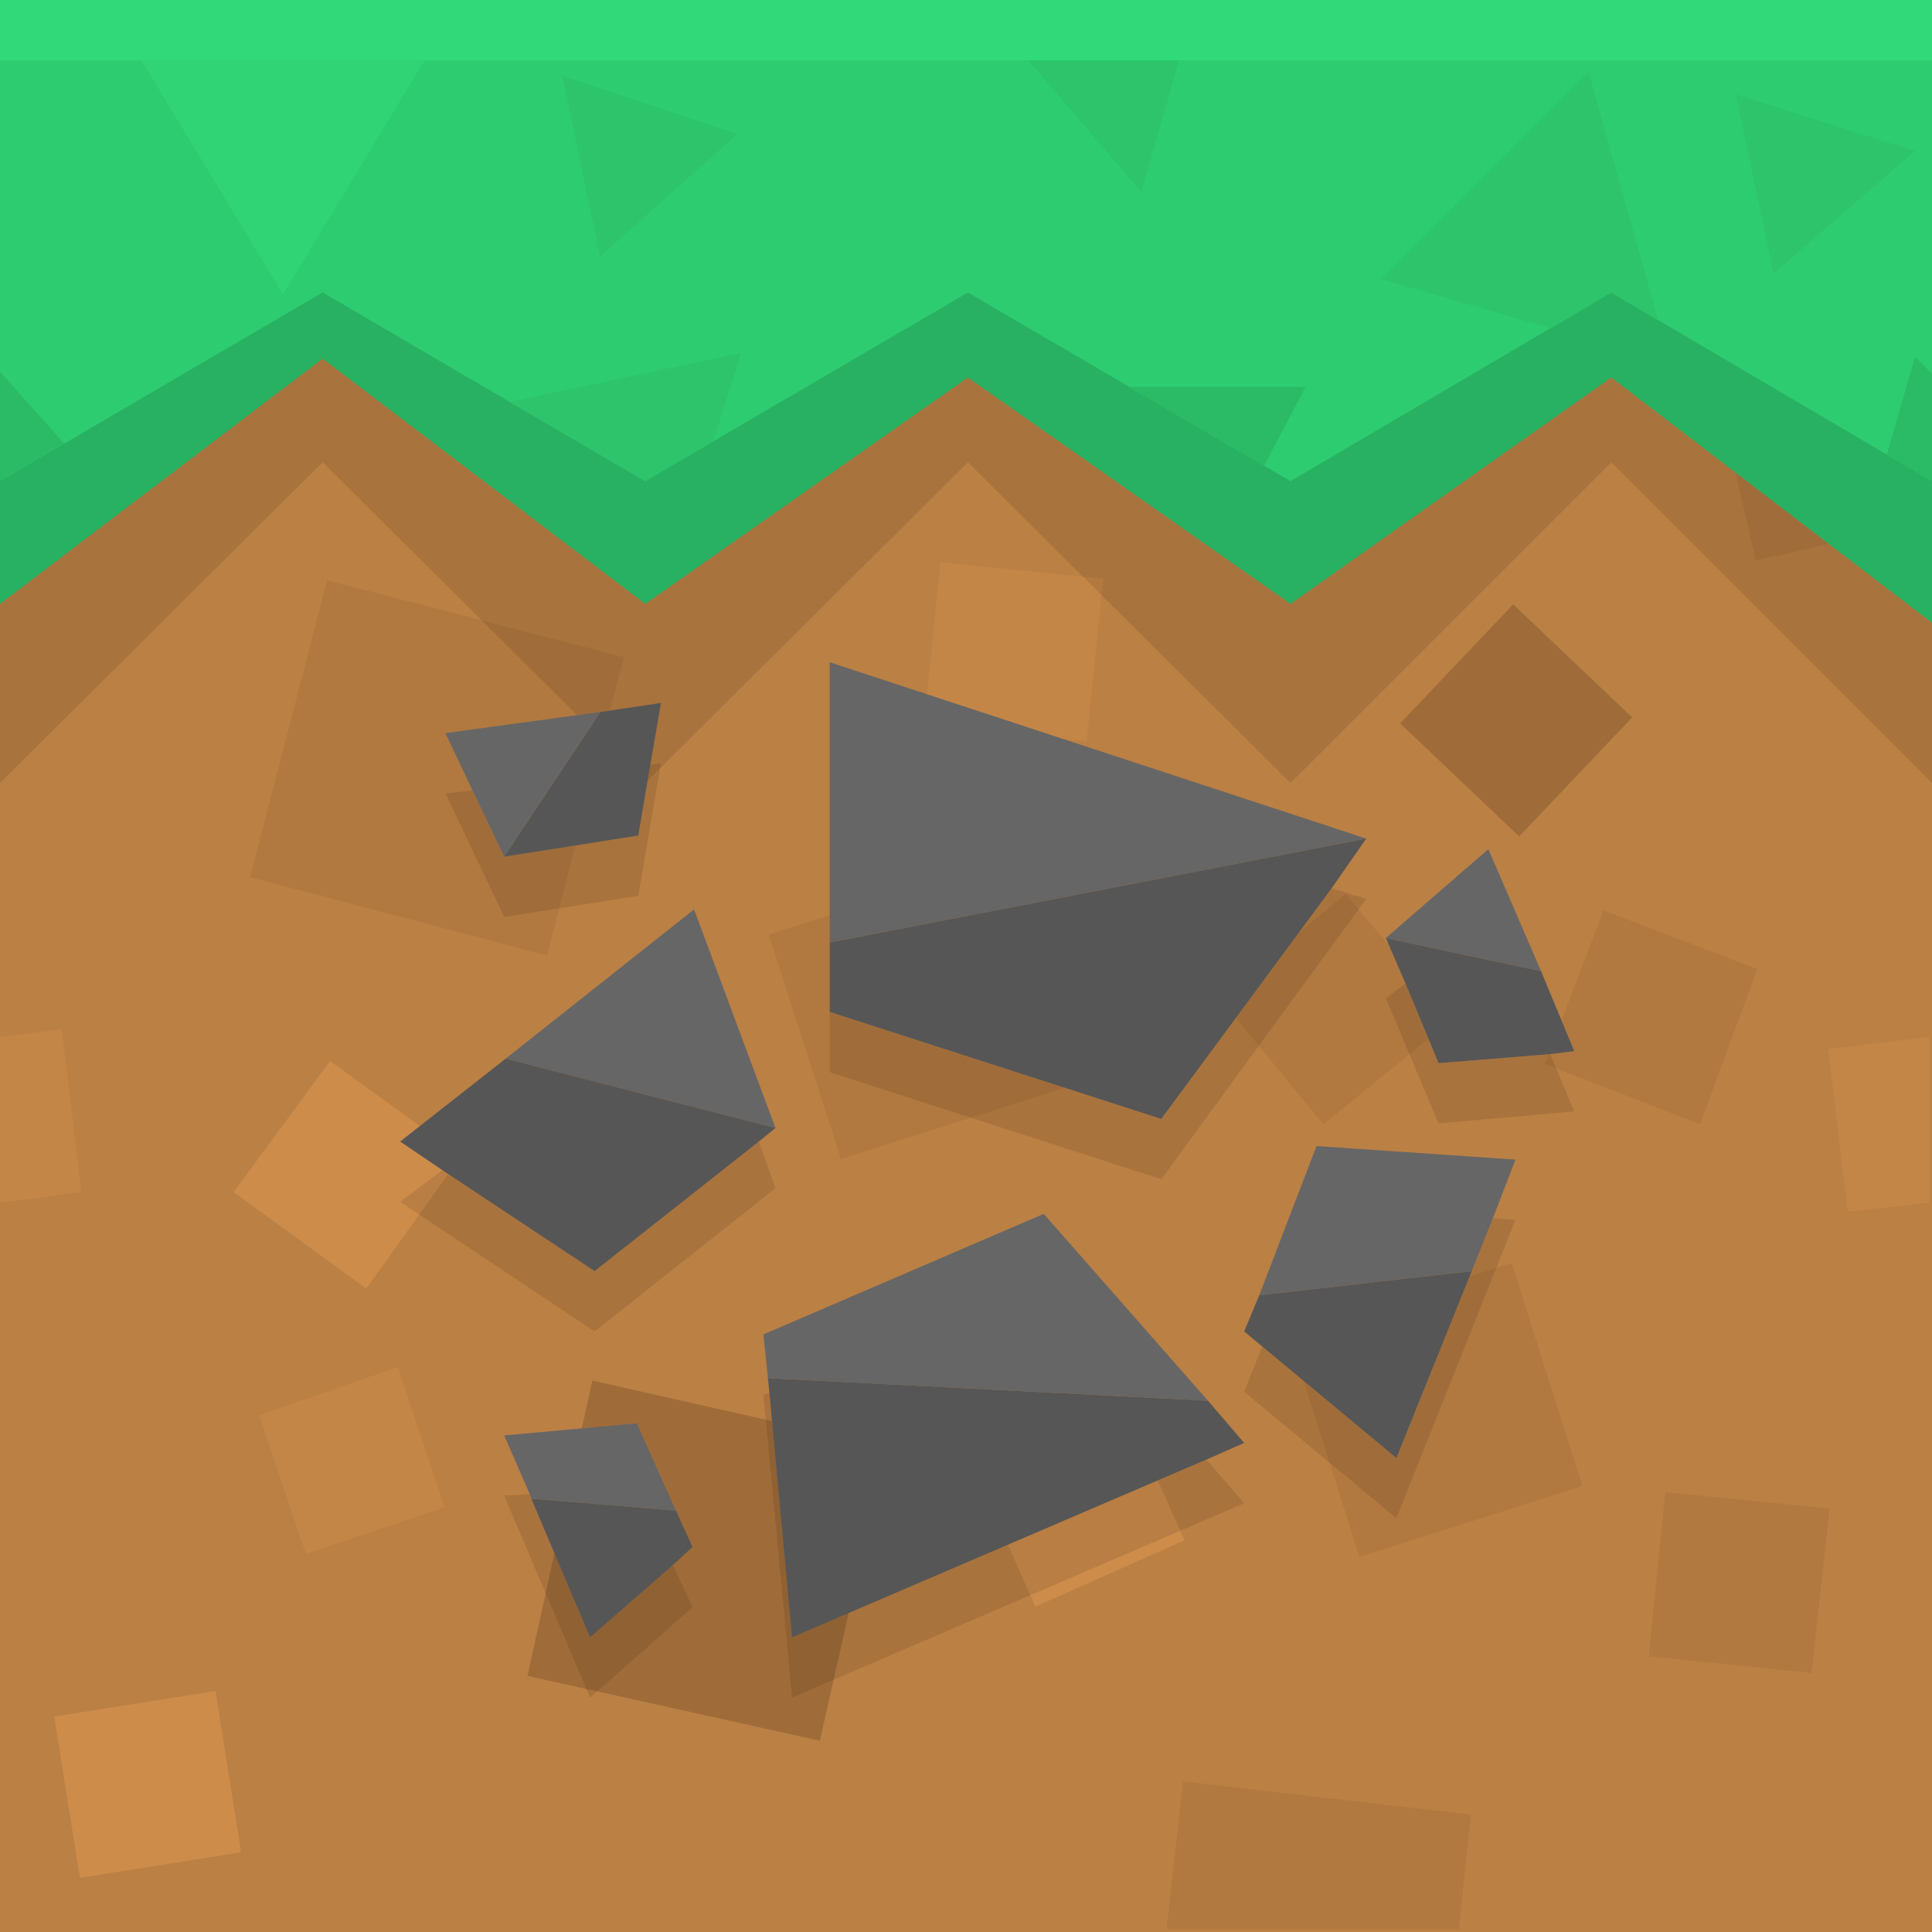
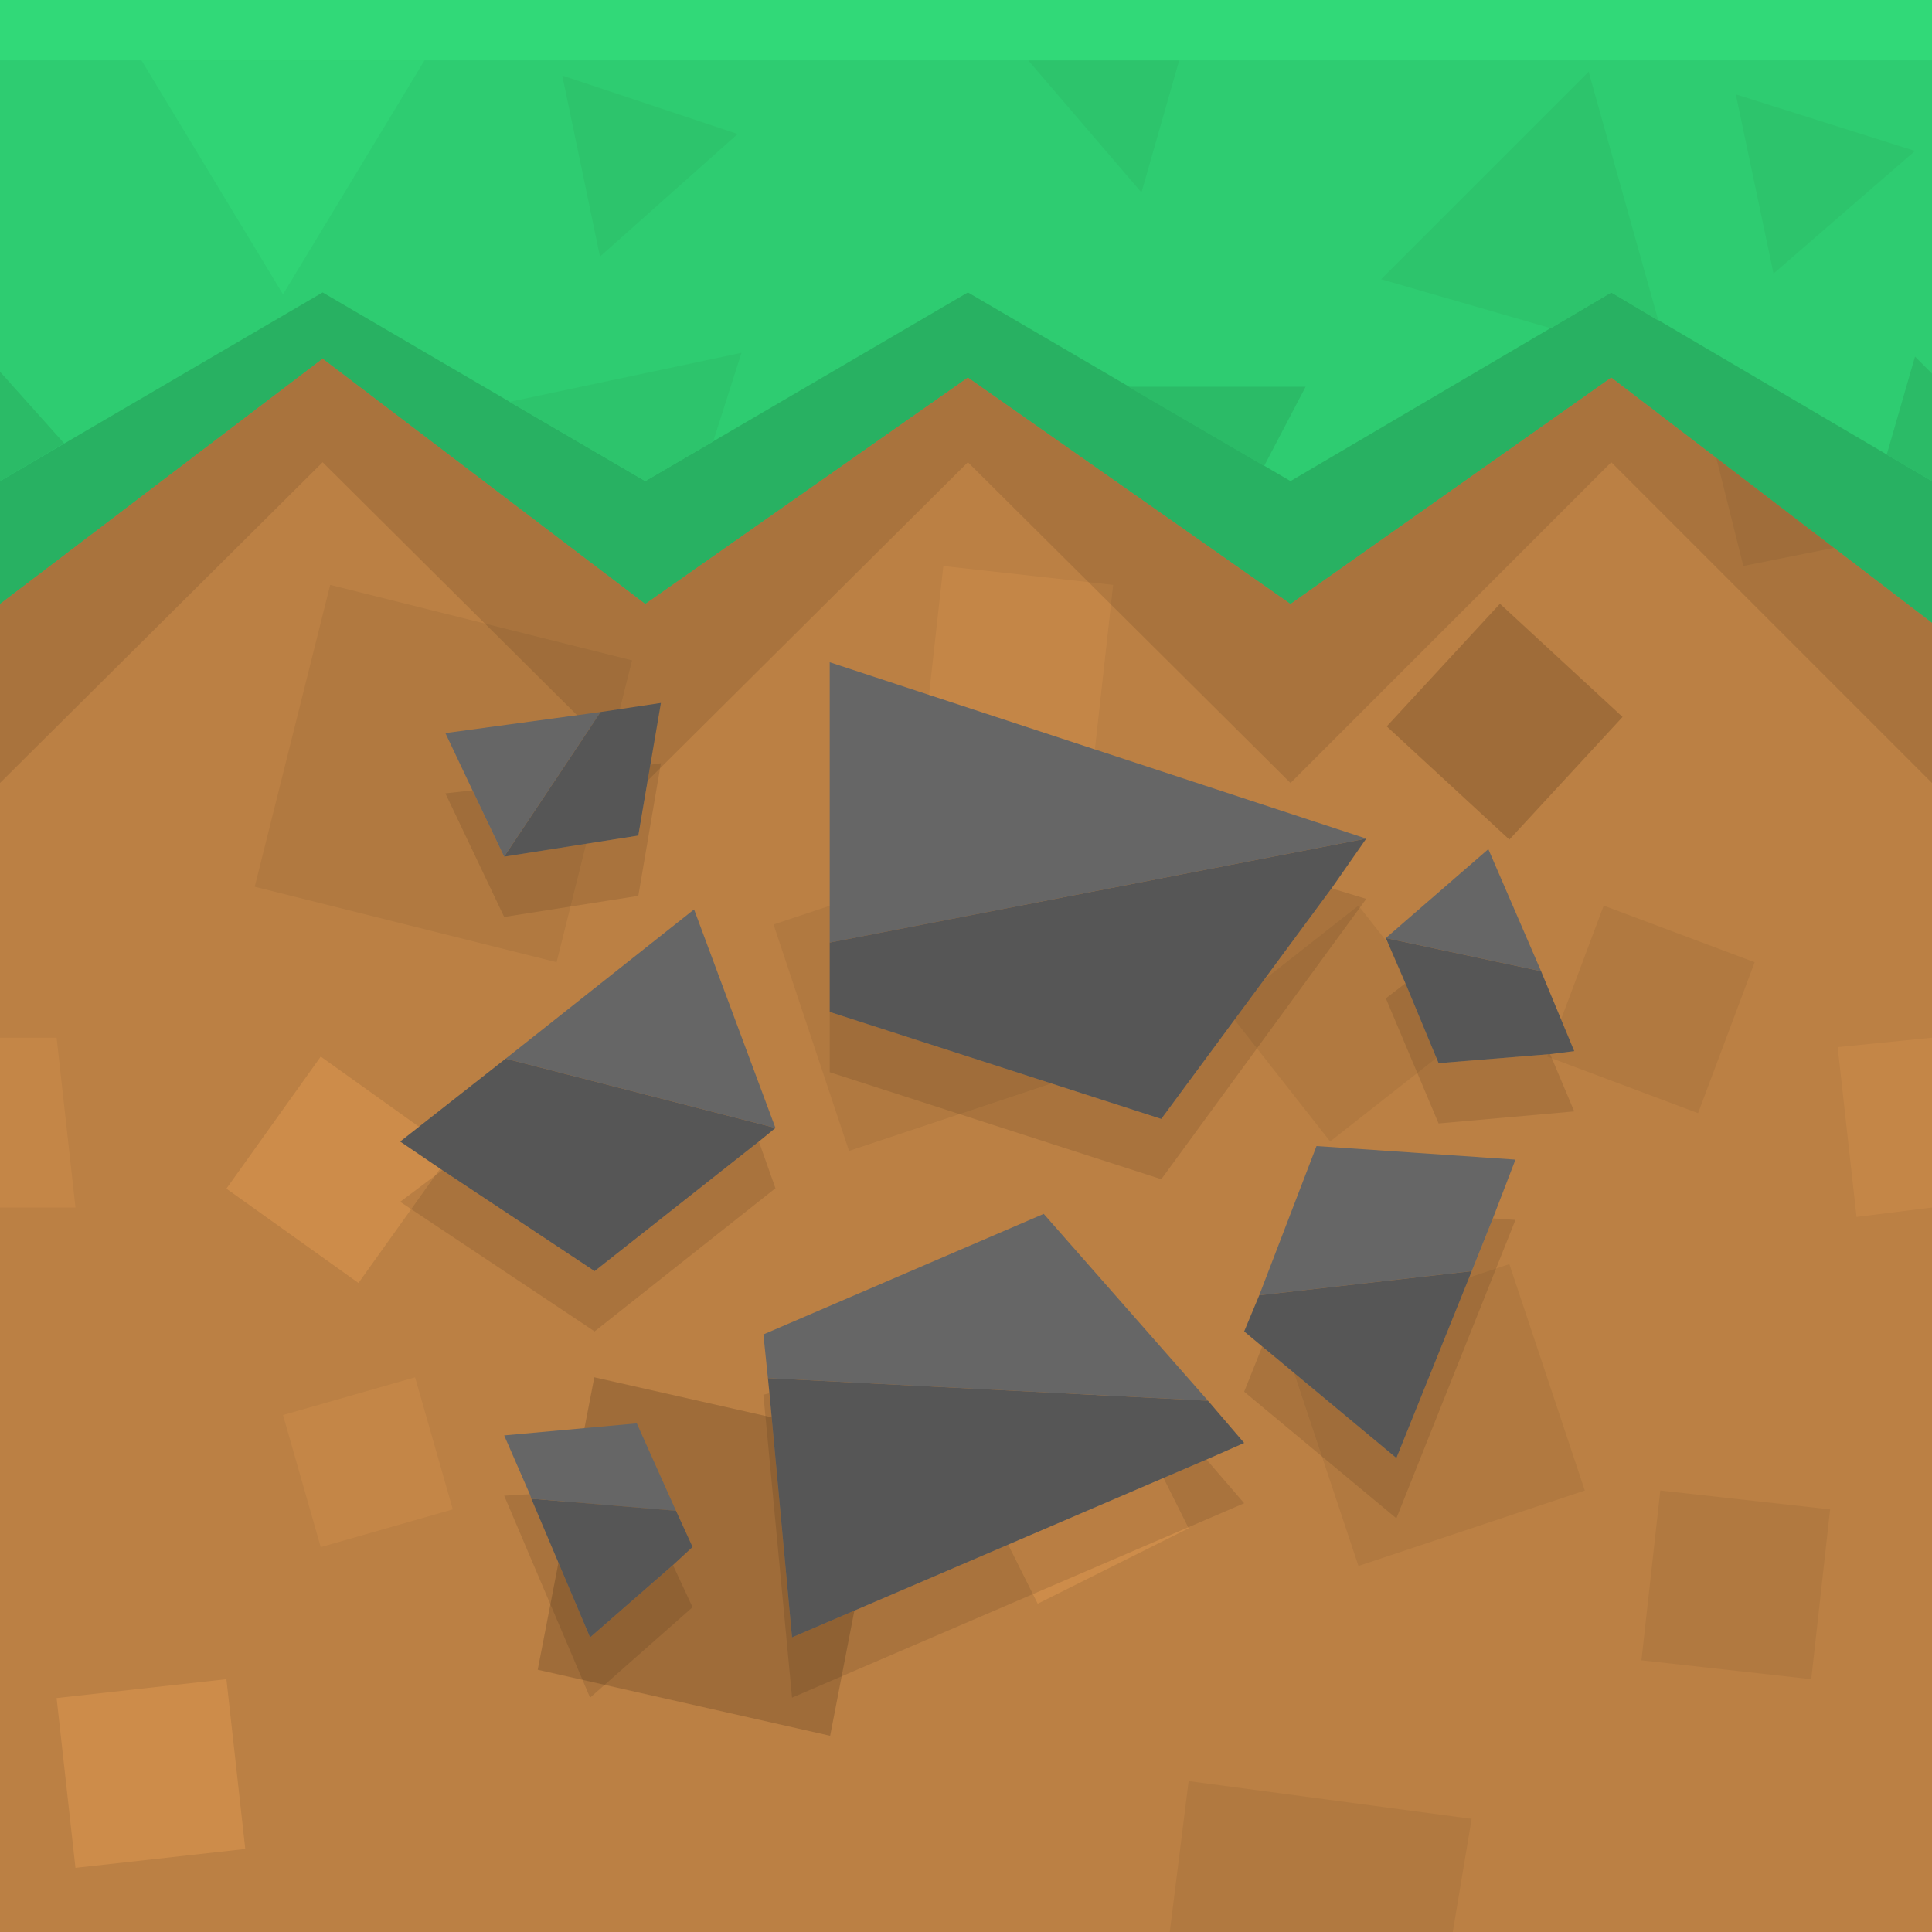
<svg xmlns="http://www.w3.org/2000/svg" width="1024" height="1024">
  <g id="dirt">
    <rect id="dirt-background" fill="#bb8044" width="1024" height="1024" />
    <g id="dirt-particle">
      <g id="dirt-particle-1" fill="#9f6c39">
-         <path d="                     M 434.553,922.627                     l -154.969,-34.349                     L 313.933,731.711                     l 155.768,35.148                     l -35.148,155.768                 " />
-         <path d="                     M 865.113,380.234                     l -59.911,63.106                     l -63.106,-59.911                     l 59.911,-63.106                     l 63.106,59.911                 " />
+         <path d="                     M 440,920                     l -155,-35                     L 315,730                     l 155,35                 " />
+         <path d="                     M 860,380                     l -60,65                     l -65,-60                     l 60,-65                 " />
      </g>
      <g id="dirt-particle-2" fill="#b17940">
-         <path d="                     M 713.339,473.695                     l 55.917,67.1                     l -67.899,55.118                     l -55.118,-67.1                     l 67.1,-55.118                 " />
-         <path d="                     M 618.28,1022.479                     l 8.787,-78.284                     l 152.573,17.574                     l -6.391,60.71                     H 618.28                 " />
-         <path d="                     M 1022.479,276.389                     l -91.863,20.769                     l -27.958,-120.62                     l 119.822,-28.757                     V 276.389                 " />
-         <path d="                     M 563.961,576.742                     l -118.224,37.544                     l -38.343,-119.023                     l 119.023,-37.544                     l 37.544,119.023                 " />
-         <path d="                     M 173.342,307.542                     l 157.366,40.739                     l -40.739,158.165                     l -157.366,-41.538                     l 40.739,-157.366                 " />
-         <path d="                     M 849.935,482.482                     l 81.479,31.154                     l -30.355,82.278                     l -82.277,-31.952                     l 31.154,-81.479                 " />
-         <path d="                     M 682.984,706.948                     l 118.224,-37.544                     l 37.544,118.224                     l -118.224,37.544                     l -37.544,-118.224                 " />
-         <path d="                     M 882.687,790.823                     l 87.071,8.787                     l -9.586,87.07                     l -86.272,-8.787                     l 8.787,-87.07                 " />
+         <path d="                     M 720,480                     l 55,70                     l -70,55                     l -55,-70                 " />
+         <path d="                     M 620,1024                     l 10,-80                     l 150,20                     l -10,60                 " />
+         <path d="                     M 1024,280                     l -100,20                     l -30,-120                     l 120,-30                 " />
+         <path d="                     M 570,570                     l -120,40                     l -40,-120                     l 120,-40                 " />
+         <path d="                     M 175,310                     l 160,40                     l -40,160                     l -160,-40                 " />
+         <path d="                     M 850,480                     l 80,30                     l -30,80                     l -80,-30                 " />
+         <path d="                     M 680,710                     l 120,-40                     l 40,120                     l -120,40                 " />
+         <path d="                     M 880,790                     l 90,10                     l -10,90                     l -90,-10                 " />
      </g>
      <g id="dirt-particle-3" fill="#c48647">
-         <path d="                     M 0,549.582                     l 32.751,-3.994                     l 10.384,86.272                     L 0,637.451                     v -87.869                 " />
-         <path d="                     M 1022.479,637.451                     l -43.136,4.793                     l -10.385,-86.272                     l 53.52,-6.391                     v 87.869                 " />
-         <path d="                     M 498.458,297.957                     l 86.272,8.787                     l -8.787,86.272                     l -86.272,-8.787                     l 8.787,-86.272                 " />
-         <path d="                     M 235.649,798.811                     l -73.491,24.763                     l -24.763,-73.491                     l 73.491,-25.562                     l 24.763,74.289                 " />
+         <path d="                     M 0,550                     l 30,0                     l 10,90                     l -40,0                 " />
+         <path d="                     M 1024,640                     l -40,5                     l -10,-90                     l 50,-5                 " />
+         <path d="                     M 500,300                     l 90,10                     l -10,90                     l -90,-10                 " />
+         <path d="                     M 240,800                     l -70,20                     l -20,-70                     l 70,-20                 " />
      </g>
      <g id="dirt-particle-4" fill="#cd8c4a">
-         <path d="                     M 174.94,562.363                     l 69.497,50.325                     l -50.325,70.295                     l -70.295,-51.124                     l 51.124,-69.496                 " />
-         <path d="                     M 127.81,981.739                     l -85.473,13.58                     l -13.58,-85.473                     l 85.473,-13.58                     l 13.58,85.473                 " />
-         <path d="                     M 513.636,772.451                     l 78.284,-35.947                     l 35.946,79.881                     l -79.082,35.148                     l -35.148,-79.082                 " />
+         <path d="                     M 170,560                     l 70,50                     l -50,70                     l -70,-50                 " />
+         <path d="                     M 130,980                     l -90,10                     l -10,-90                     l 90,-10                 " />
+         <path d="                     M 510,770                     l 80,-40                     l 40,80                     l -80,40                 " />
      </g>
    </g>
  </g>
  <g id="grass">
    <path id="grass-background" fill="#2ecc71" d="             M 0,0       l 0,320             l 171,-130  l 171,130             l 171,-120  l 171,120             l 170,-120  l 170 130             l 0,-330         " />
    <path id="grass-bottom" fill="#28b162" d="             M 0,255             l 171,-100  l 171,100             l 171,-100  l 171,100             l 170,-100  l 170,100             l 0,75             l -170,-130  l -170,120             l -171,-120  l -171,120             l -171,-130  l -171,130         " />
    <path id="grass-shadow" fill-opacity="0.1" d="             M 0,320             l 171,-130  l 171,130             l 171,-120  l 171,120             l 170,-120  l 170,130             l 0,85             l -170,-170 l -170,170             l -171,-170 l -171,170             l -171,-170 l -171,170         " />
    <g id="grass-particle">
      <g id="grass-particle-1" fill="#2bbb67">
        <path d="M 0,255     l 0,-58    l 34,38          " />
        <path d="M 598,205   l 94,0     l -22,42         " />
        <path d="M 1024,255  l -24,-14  l 15,-52  l 10,10" />
      </g>
      <g id="grass-particle-2" fill="#2dc46c">
        <path d="M 342,255  l 36,-21   l 15,-47    l -123,26          " />
        <path d="M 318,136  l -20,-96  l 93,31     l -73,65           " />
        <path d="M 625,32   l -20,70   l -60,-70   l 80,0             " />
        <path d="M 854,155  l 25,15    l -37,-132  l -110,110  l 90,26" />
        <path d="M 920,50   l 95,30    l -75,65    l -20,-95          " />
      </g>
      <path id="grass-particle-3" fill="#30d475" d="M 75 32  l 75 124  l 75 -124" />
    </g>
    <path id="grass-top" fill="#31d978" d="             M 0,0  l 0,32   l 1024,0                    l 0,-32  l -1024,0         " />
  </g>
  <g id="coal">
    <g id="coal-shadow" fill-opacity=".1">
      <path d="                 M 344.705,405.331                 l 5.592,-0.799                 l -11.982,70.295                 l -71.094,11.183                 l -31.154,-65.503                 l 14.379,-1.598                 l 16.775,35.148                 l 71.094,-11.183                 l 6.391,-37.544             " />
      <path d="                 M 402.219,605.034                 l 8.787,24.763                 l -95.857,75.887                 l -103.047,-68.698                 l 22.367,-16.775                 l 80.68,53.52                 l 87.07,-68.698             " />
      <path d="                 M 705.768,470.833                 l 18.373,5.592                 l -108.638,148.579                 l -175.738,-56.716                 v -31.952                 l 175.738,56.716                 l 90.266,-122.218             " />
      <path d="                 M 639.466,773.583                 l 19.97,23.166                 l -239.643,103.047                 l -15.178,-160.561                 l 3.195, -0.799                 l 11.982,129.408                 l 219.673,-94.26             " />
      <path d="                 M 281.599,794.352                 l 31.154,73.491                 l 43.935,-38.343                 l 10.385,22.367                 l -54.319,47.929                 l -45.532,-107.041                 l 13.58,-0.799                 l 0.799,2.396             " />
      <path d="                 M 821.595,558.703                 l 12.781,30.355                 l -71.893,6.39                 l -27.959,-66.301                 l 10.385,-7.988                 l 17.574,42.337                 l 59.112,-4.793             " />
      <path d="                 M 791.24,645.773                 l 11.982,0.799                 l -63.106,158.165                 l -80.68,-67.1                 l 9.586,-23.964                 l 71.094,59.112                 l 39.941,-99.053                 l 11.183,-27.958             " />
    </g>
    <g id="coal-top" fill="#666666">
      <path d="                 M 250.445,418.911                 l -14.379,-30.355                 l 82.278,-11.183                 l -51.124,76.686                 l -16.775,-35.148             " />
      <path d="                 M 268.019,561.099                 l 99.851,-79.082                 l 43.136,115.828                 l -142.987,-36.745             " />
      <path d="                 M 439.763,499.591                 V 351.012                 l 284.377,93.461                 l -284.377,55.118             " />
      <path d="                 M 407.012,730.447                 l -2.396,-23.165                 l 148.579,-63.905                 l 87.07,99.053                 l -233.253,-11.982             " />
      <path d="                 M 281.599,794.352                 l -.799,-2.396                 l -13.58,-31.154                 l 70.295,-6.391                 l 20.769,46.331                 l -76.686,-6.391             " />
      <path d="                 M 734.525,497.194                 l 54.319,-47.13                 l 27.958,64.704                 l -82.278,-17.574             " />
      <path d="                 M 667.425,686.513                 l 30.355,-79.082                 l 105.443,7.189                 l -11.982,31.154                 l -11.183,27.958                 l -112.633,12.781             " />
    </g>
    <g id="coal-bottom" fill="#565656">
      <path d="                 M 318.344,377.372                 l 31.952,-4.793                 l -5.592,32.751                 l -6.391,37.544                 l -71.094,11.183                 l 51.124,-76.686             " />
      <path d="                 M 234.469,620.211                 l -22.367,-15.178                 l 55.917,-43.935                 l 142.987,36.745                 l -8.787,7.189                 l -87.07,68.698                 l -80.68,-53.52             " />
      <path d="                 M 724.14,444.473                 l -18.373,26.361                 l -90.266,122.218                 l -175.738,-56.716                 v -36.745                 l 284.377,-55.118             " />
      <path d="                 M 407.811,738.435                 l -.799,-7.988                 l 233.253,11.982                 l 19.171,22.367                 l -19.97,8.787                 l -219.673,94.26                 l -11.982,-129.408             " />
      <path d="                 M 356.687,829.5                 l -43.935,38.343                 l -31.154,-73.491                 l 76.686,6.391                 l 8.787,19.171                 l -10.385,9.586             " />
      <path d="                 M 816.802,514.768                 l 17.574,42.337                 l -12.781,1.598                 l -59.112,4.793                 l -17.574,-42.337                 l -10.385,-23.964                 l 82.278,17.574             " />
      <path d="                 M 669.022,713.672                 l -9.586,-7.988                 l 7.988,-19.172                 l 112.633,-12.781                 l -39.941,99.053                 l -71.094,-59.112             " />
    </g>
  </g>
</svg>
